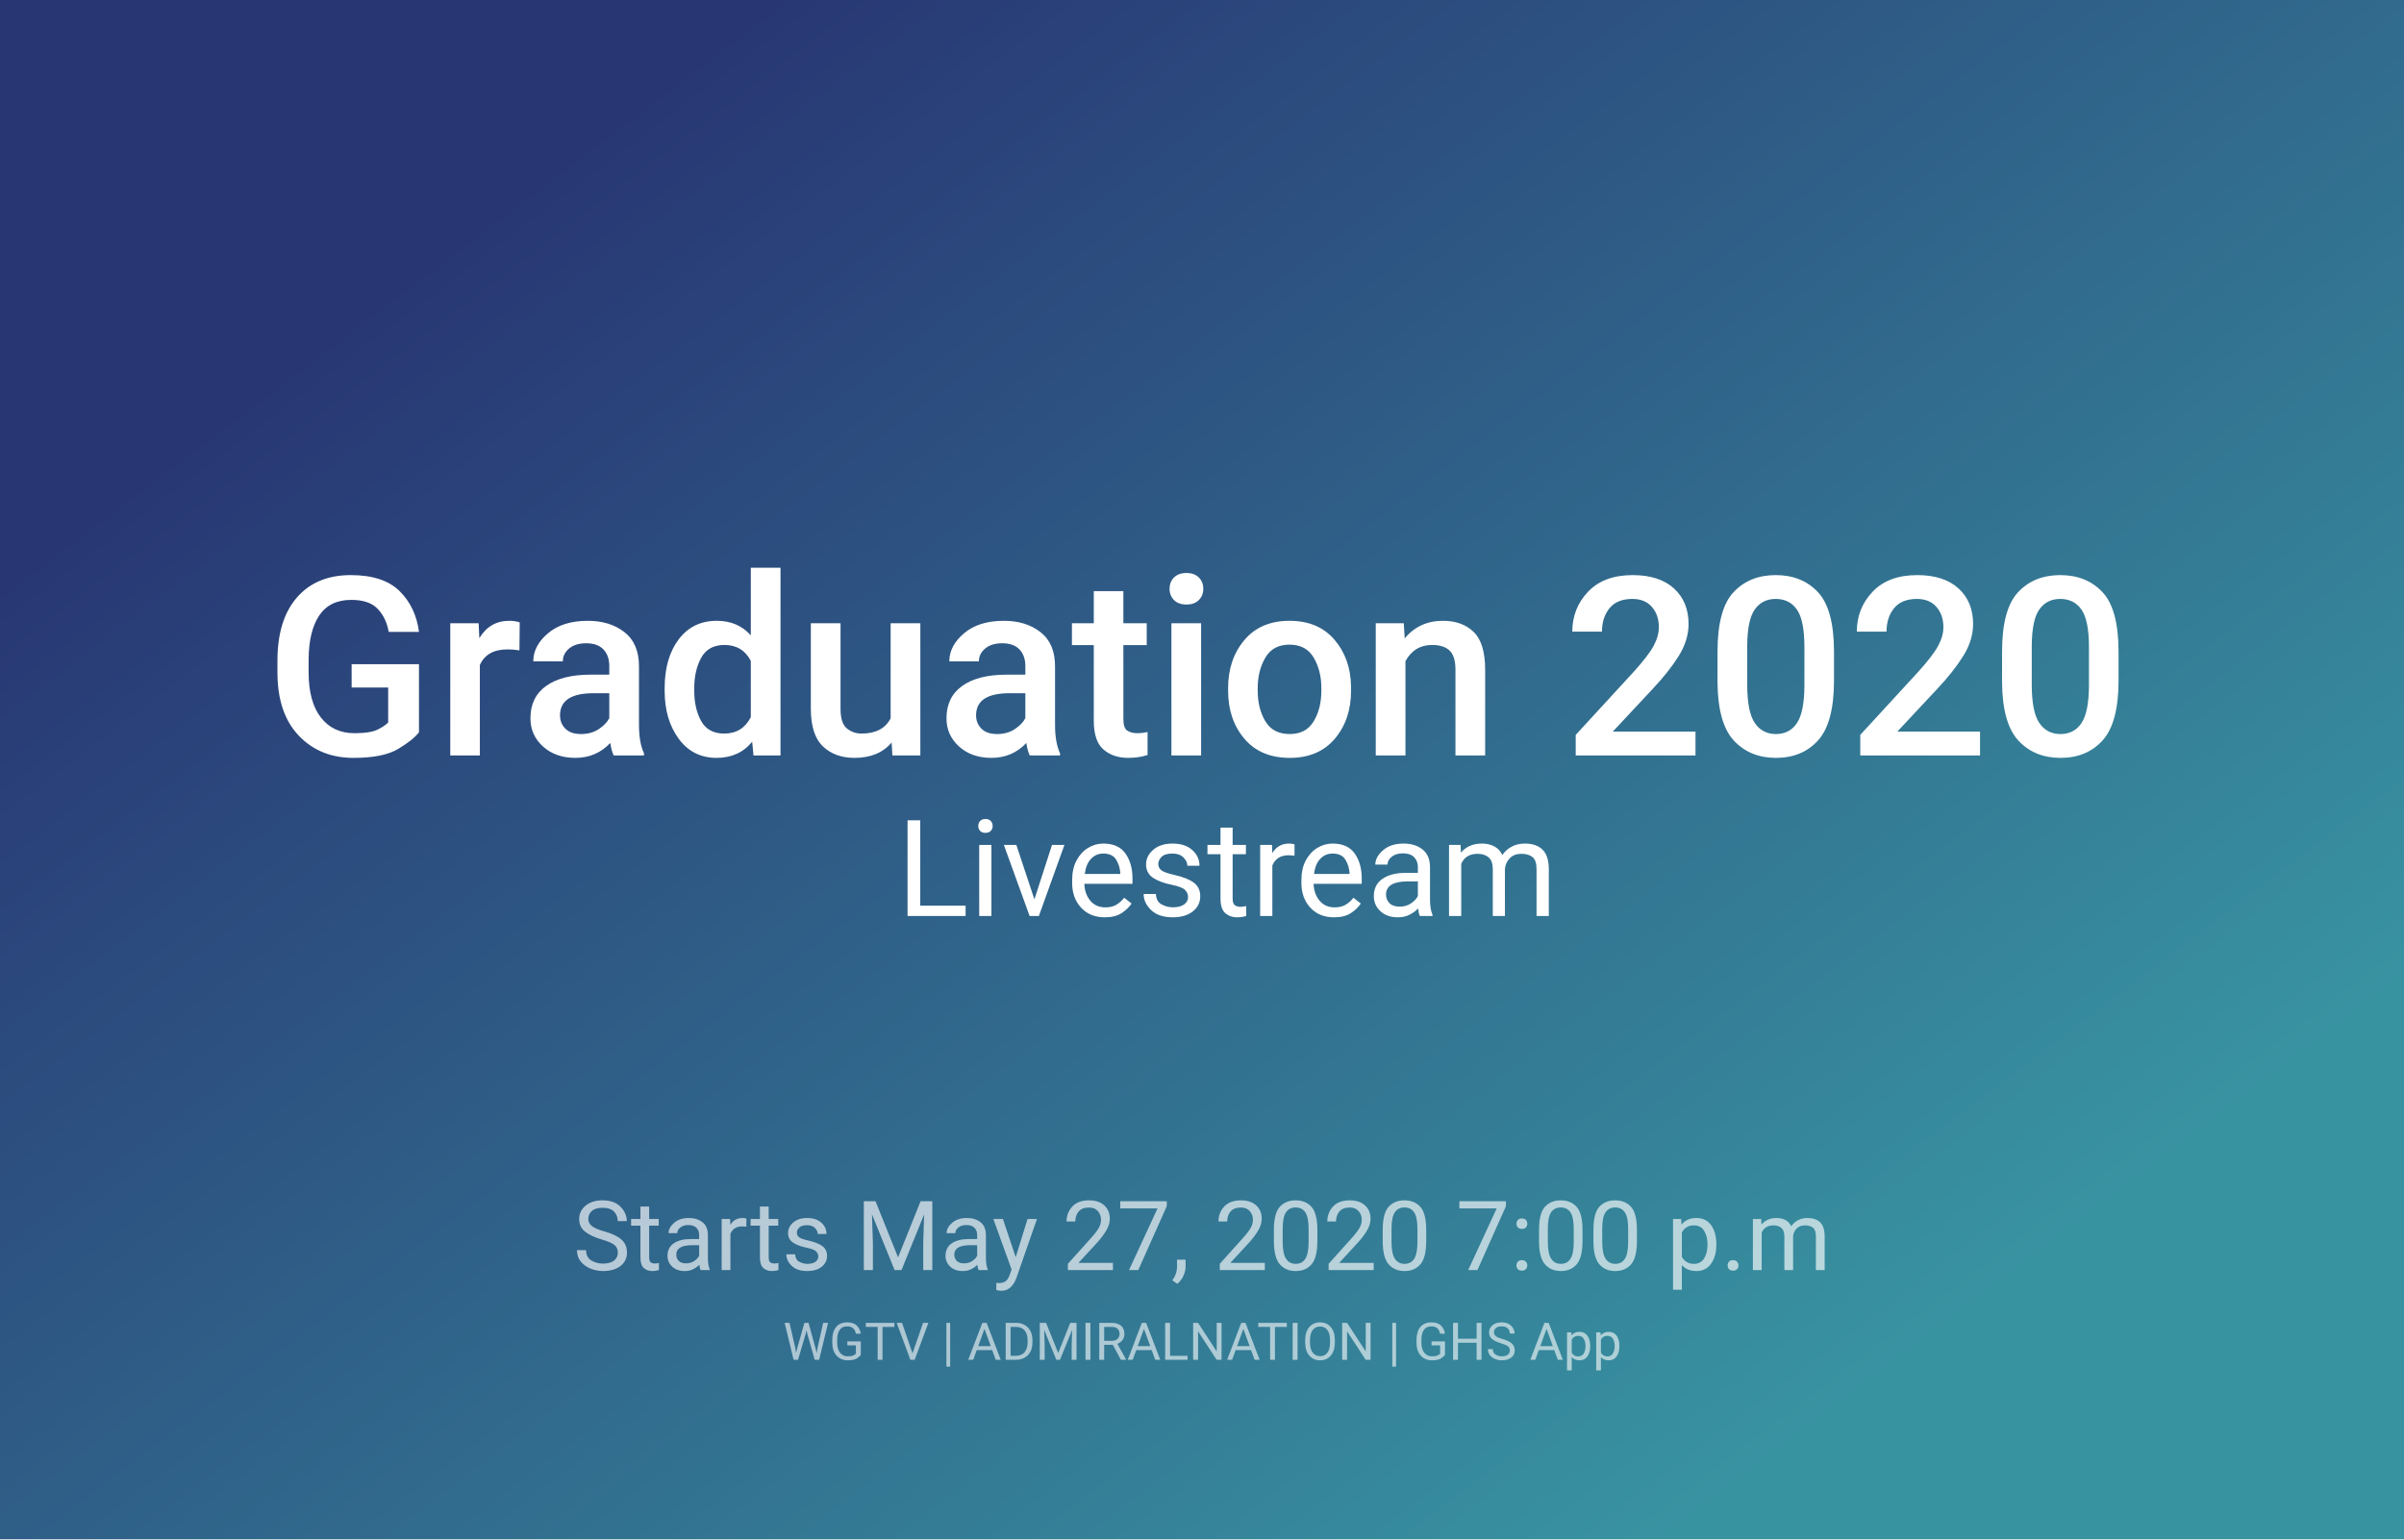
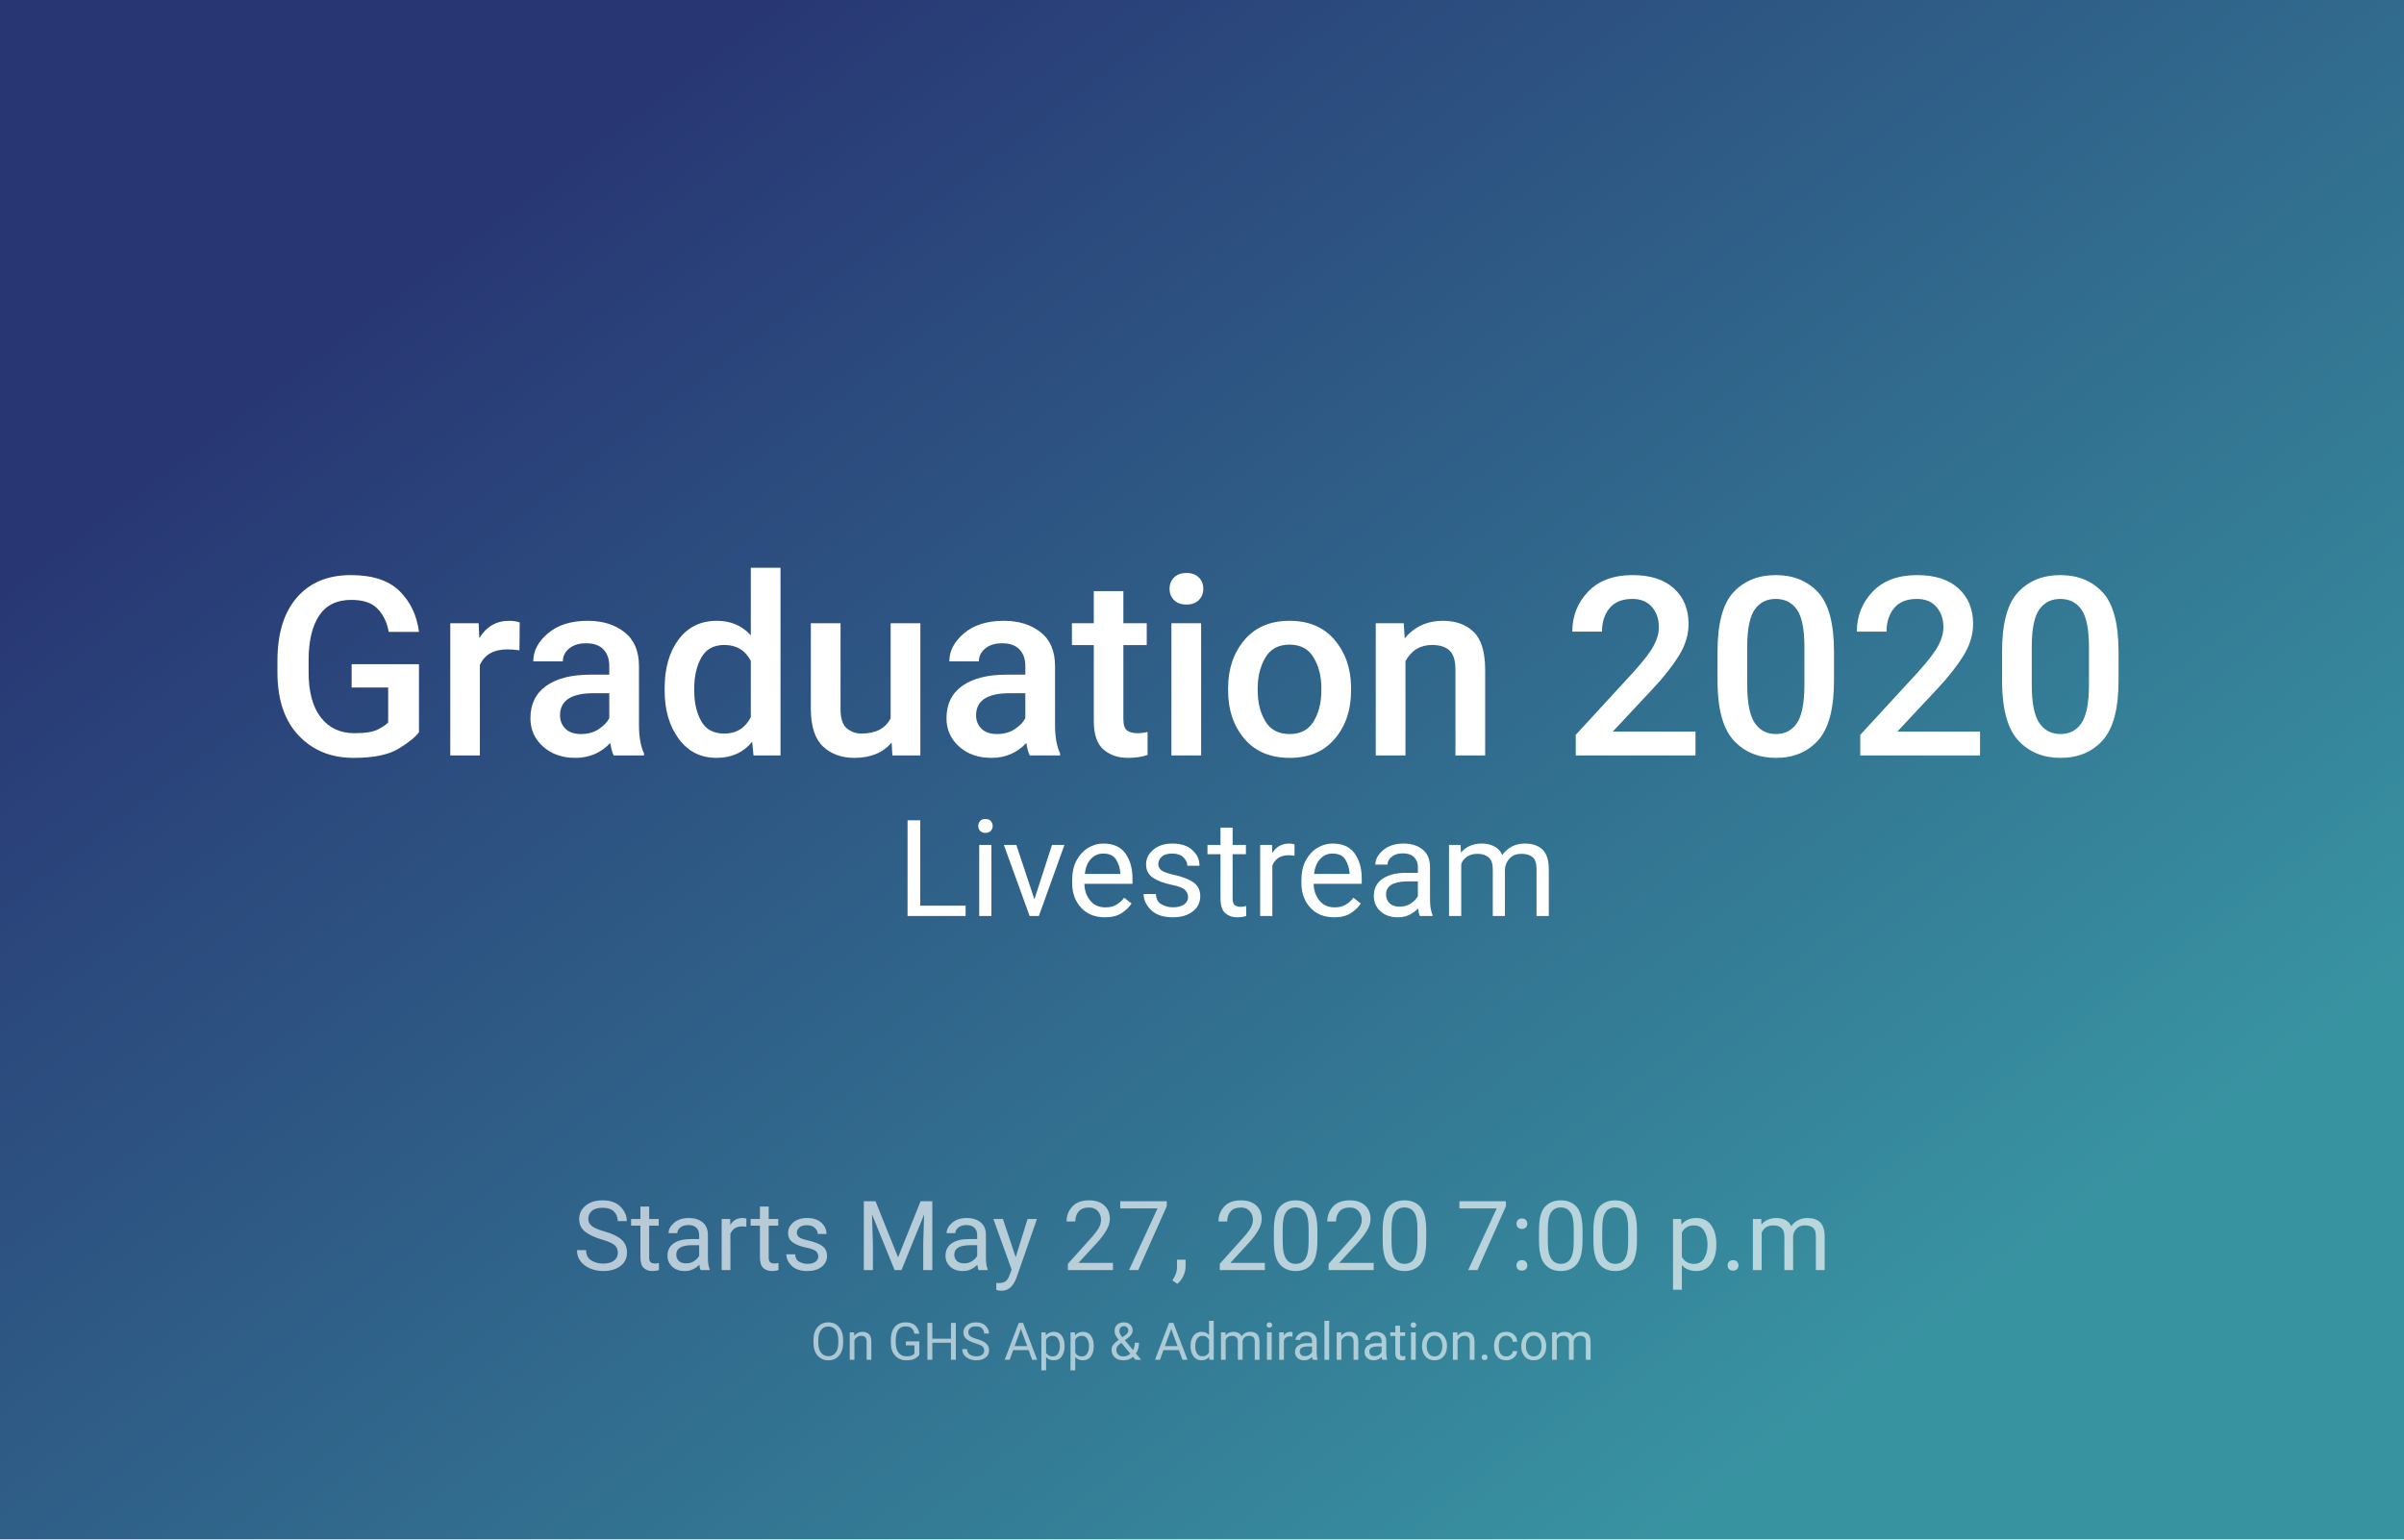
<svg xmlns="http://www.w3.org/2000/svg" width="1018" height="652" viewBox="0 0 1018 652">
  <defs>
    <linearGradient id="linear-gradient" x1="0.134" y1="0.226" x2="0.844" y2="0.82" gradientUnits="objectBoundingBox">
      <stop offset="0" stop-color="#283774" />
      <stop offset="1" stop-color="#3893a1" />
    </linearGradient>
    <clipPath id="clip-graduation">
      <rect width="1018" height="652" />
    </clipPath>
  </defs>
  <g id="graduation" clip-path="url(#clip-graduation)">
    <rect width="1018" height="652" fill="url(#linear-gradient)" />
    <text id="Graduation_2020" data-name="Graduation 2020" transform="translate(112 209)" fill="#fff" font-size="106" font-family="Roboto-Medium, Roboto" font-weight="500">
      <tspan x="0" y="111">Graduation 2020</tspan>
    </text>
    <text id="Livestream" transform="translate(246 328)" fill="#fff" font-size="57" font-family="Roboto-Regular, Roboto">
      <tspan x="133.615" y="60">Livestream</tspan>
    </text>
    <text id="Starts_May_27_2020_7:00_p.m" data-name="Starts May 27, 2020 7:00 p.m" transform="translate(0 495)" fill="#fff" font-size="41" font-family="Roboto-Regular, Roboto" opacity="0.65">
      <tspan x="242.71" y="43">Starts May 27, 2020 7:00 p.m</tspan>
    </text>
-     <text id="WGTV_ADMIRALNATION_GHS_App" data-name="WGTV | ADMIRALNATION | GHS App" transform="translate(329 553)" fill="#fff" font-size="22" font-family="Roboto-Regular, Roboto" opacity="0.6">
-       <tspan x="2.609" y="23">WGTV | ADMIRALNATION | GHS App</tspan>
+     <text id="On_GHS_App_Admiralnation.com" data-name="On GHS App &amp; Admiralnation.com" transform="translate(329 553)" fill="#fff" font-size="22" font-family="Roboto-Regular, Roboto" opacity="0.6">
+       <tspan x="14.184" y="23">On GHS App &amp; Admiralnation.com</tspan>
    </text>
  </g>
</svg>
